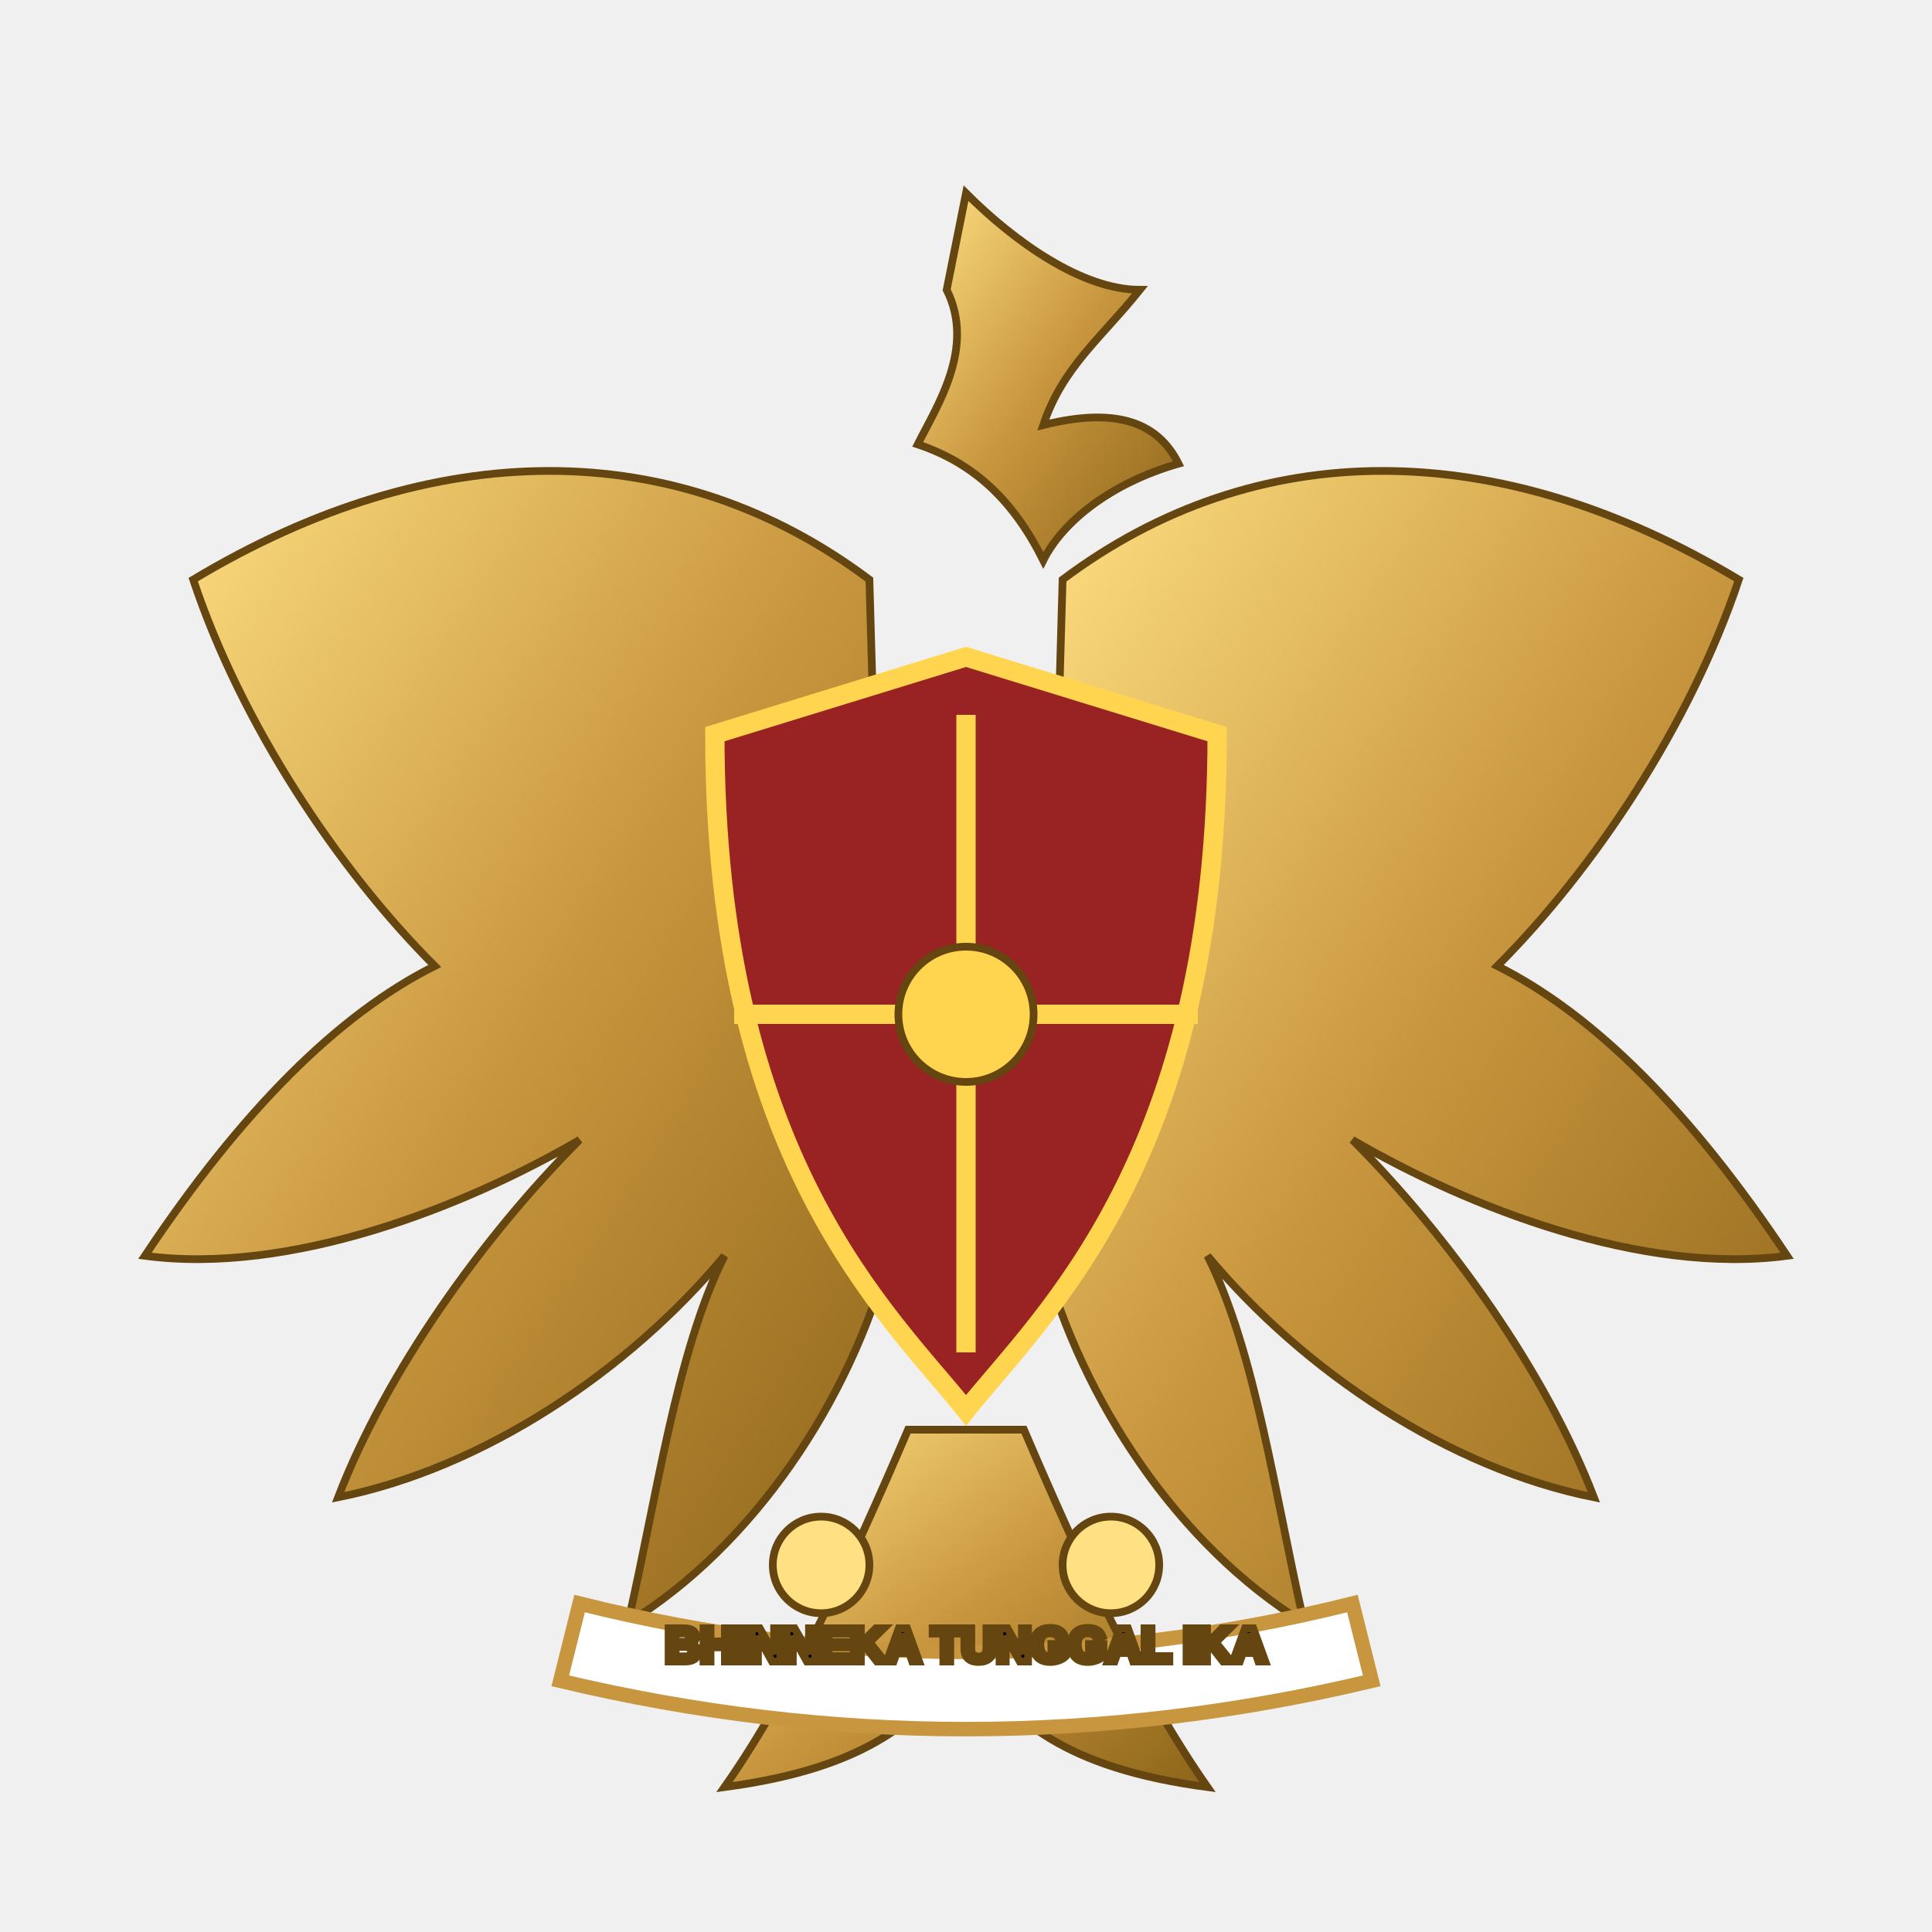
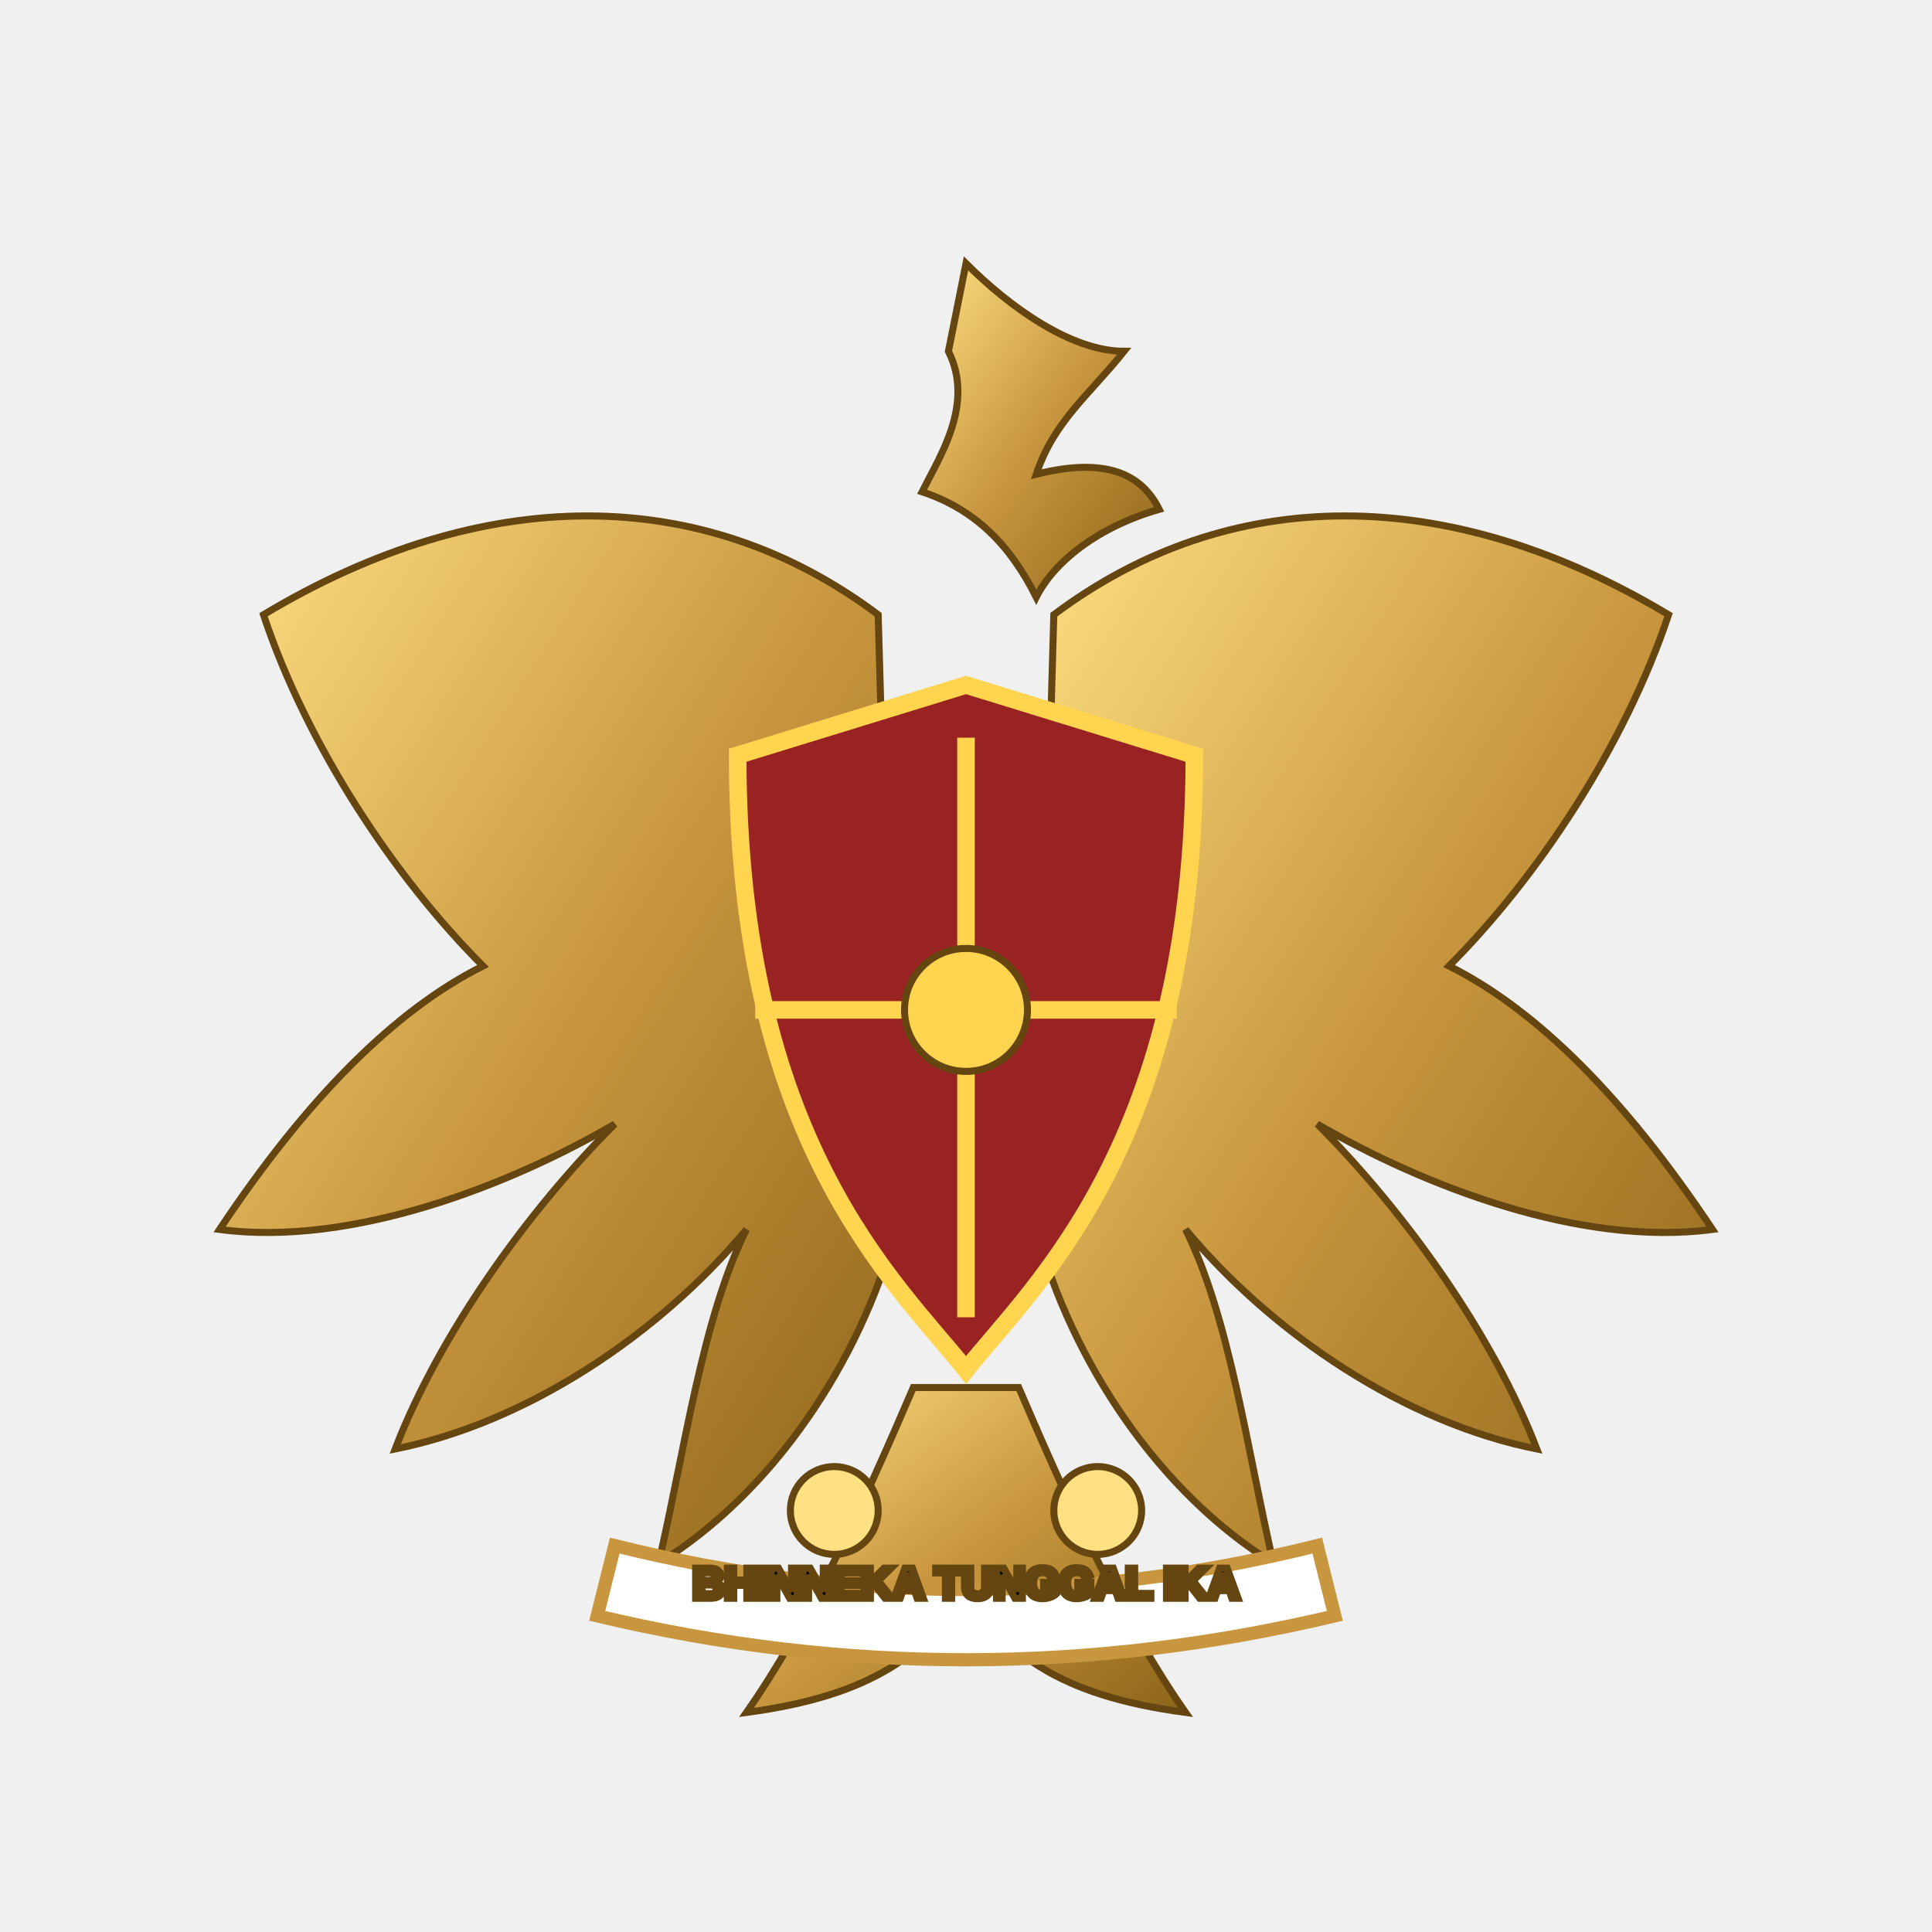
- <svg xmlns="http://www.w3.org/2000/svg" viewBox="0 0 200 200" width="100%" height="100%">
+ <svg xmlns="http://www.w3.org/2000/svg" viewBox="0 0 220 220" width="100%" height="100%">
  <defs>
    <linearGradient id="gGold" x1="0%" y1="0%" x2="100%" y2="100%">
      <stop offset="0%" stop-color="#FFE082" />
      <stop offset="50%" stop-color="#C8963E" />
      <stop offset="100%" stop-color="#8D6519" />
    </linearGradient>
  </defs>
-   <g fill="url(#gGold)" stroke="#664610" stroke-width="0.8">
+   <g transform="translate(10, 10)" fill="url(#gGold)" stroke="#664610" stroke-width="0.8">
    <path d="M 100,20 C 105,25 112,30 118,30 C 114,35 110,38 108,44 C 116,42 120,44 122,48 C 115,50 110,54 108,58 C 105,52 101,48 95,46 C 97,42 101,36 98,30 C 99,25 100,20 100,20 Z" />
    <path d="M 90,60 C 70,45 45,45 20,60 C 25,75 35,90 45,100 C 35,105 25,115 15,130 C 30,132 48,125 60,118 C 50,128 40,142 35,155 C 50,152 65,142 75,130 C 70,140 68,155 65,168 C 78,160 88,145 92,130 Z" />
    <path d="M 110,60 C 130,45 155,45 180,60 C 175,75 165,90 155,100 C 165,105 175,115 185,130 C 170,132 152,125 140,118 C 150,128 160,142 165,155 C 150,152 135,142 125,130 C 130,140 132,155 135,168 C 122,160 112,145 108,130 Z" />
    <path d="M 100,68 L 126,76 C 126,120 108,136 100,146 C 92,136 74,120 74,76 Z" fill="#992222" stroke="#FFD54F" stroke-width="2" />
    <path d="M 100,74 L 100,140 M 76,105 L 124,105" stroke="#FFD54F" stroke-width="2" />
    <circle cx="100" cy="105" r="7" fill="#FFD54F" />
    <path d="M 94,148 C 88,162 82,175 75,185 C 90,183 95,178 100,172 C 105,178 110,183 125,185 C 118,175 112,162 106,148 Z" />
    <circle cx="85" cy="162" r="5" fill="#FFE082" />
    <circle cx="115" cy="162" r="5" fill="#FFE082" />
    <path d="M 60,166 Q 100,176 140,166 L 142,174 Q 100,184 58,174 Z" fill="#FFFFFF" stroke="#C8963E" stroke-width="1.5" />
    <text x="100" y="172" font-family="'Arial', sans-serif" font-size="5" font-weight="900" fill="#000000" text-anchor="middle">
      BHINNEKA TUNGGAL IKA
    </text>
  </g>
</svg>
